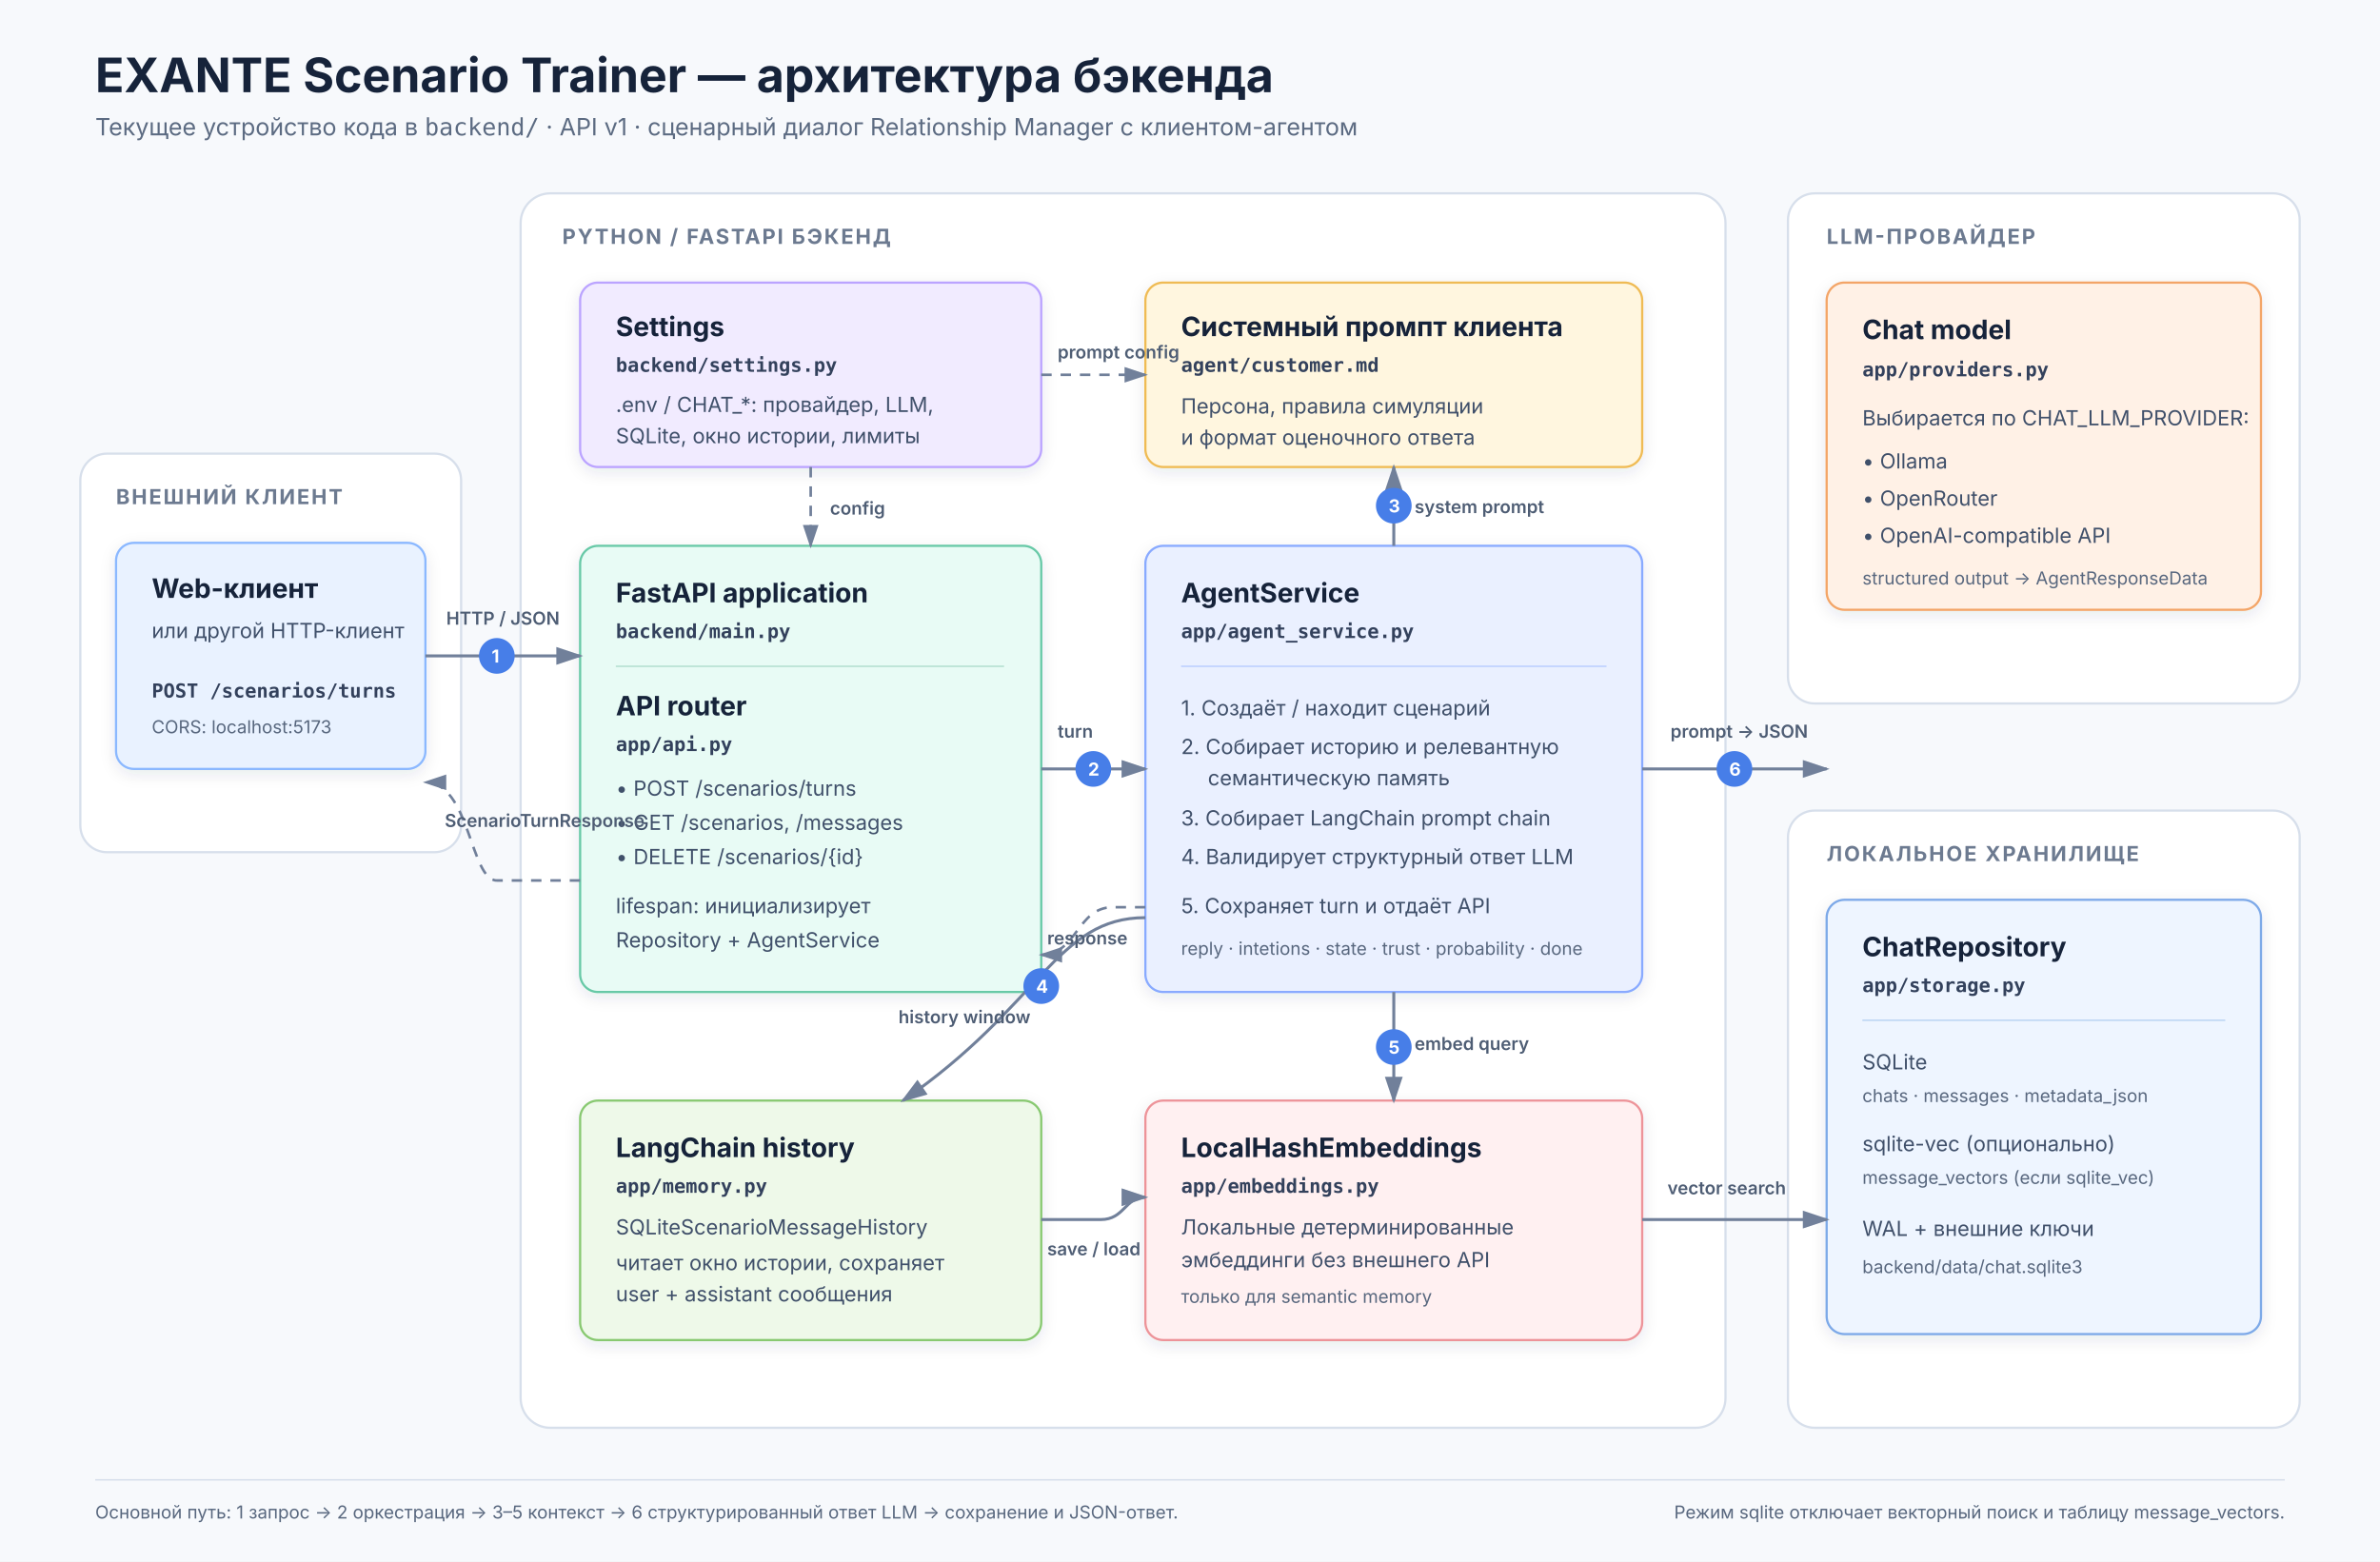
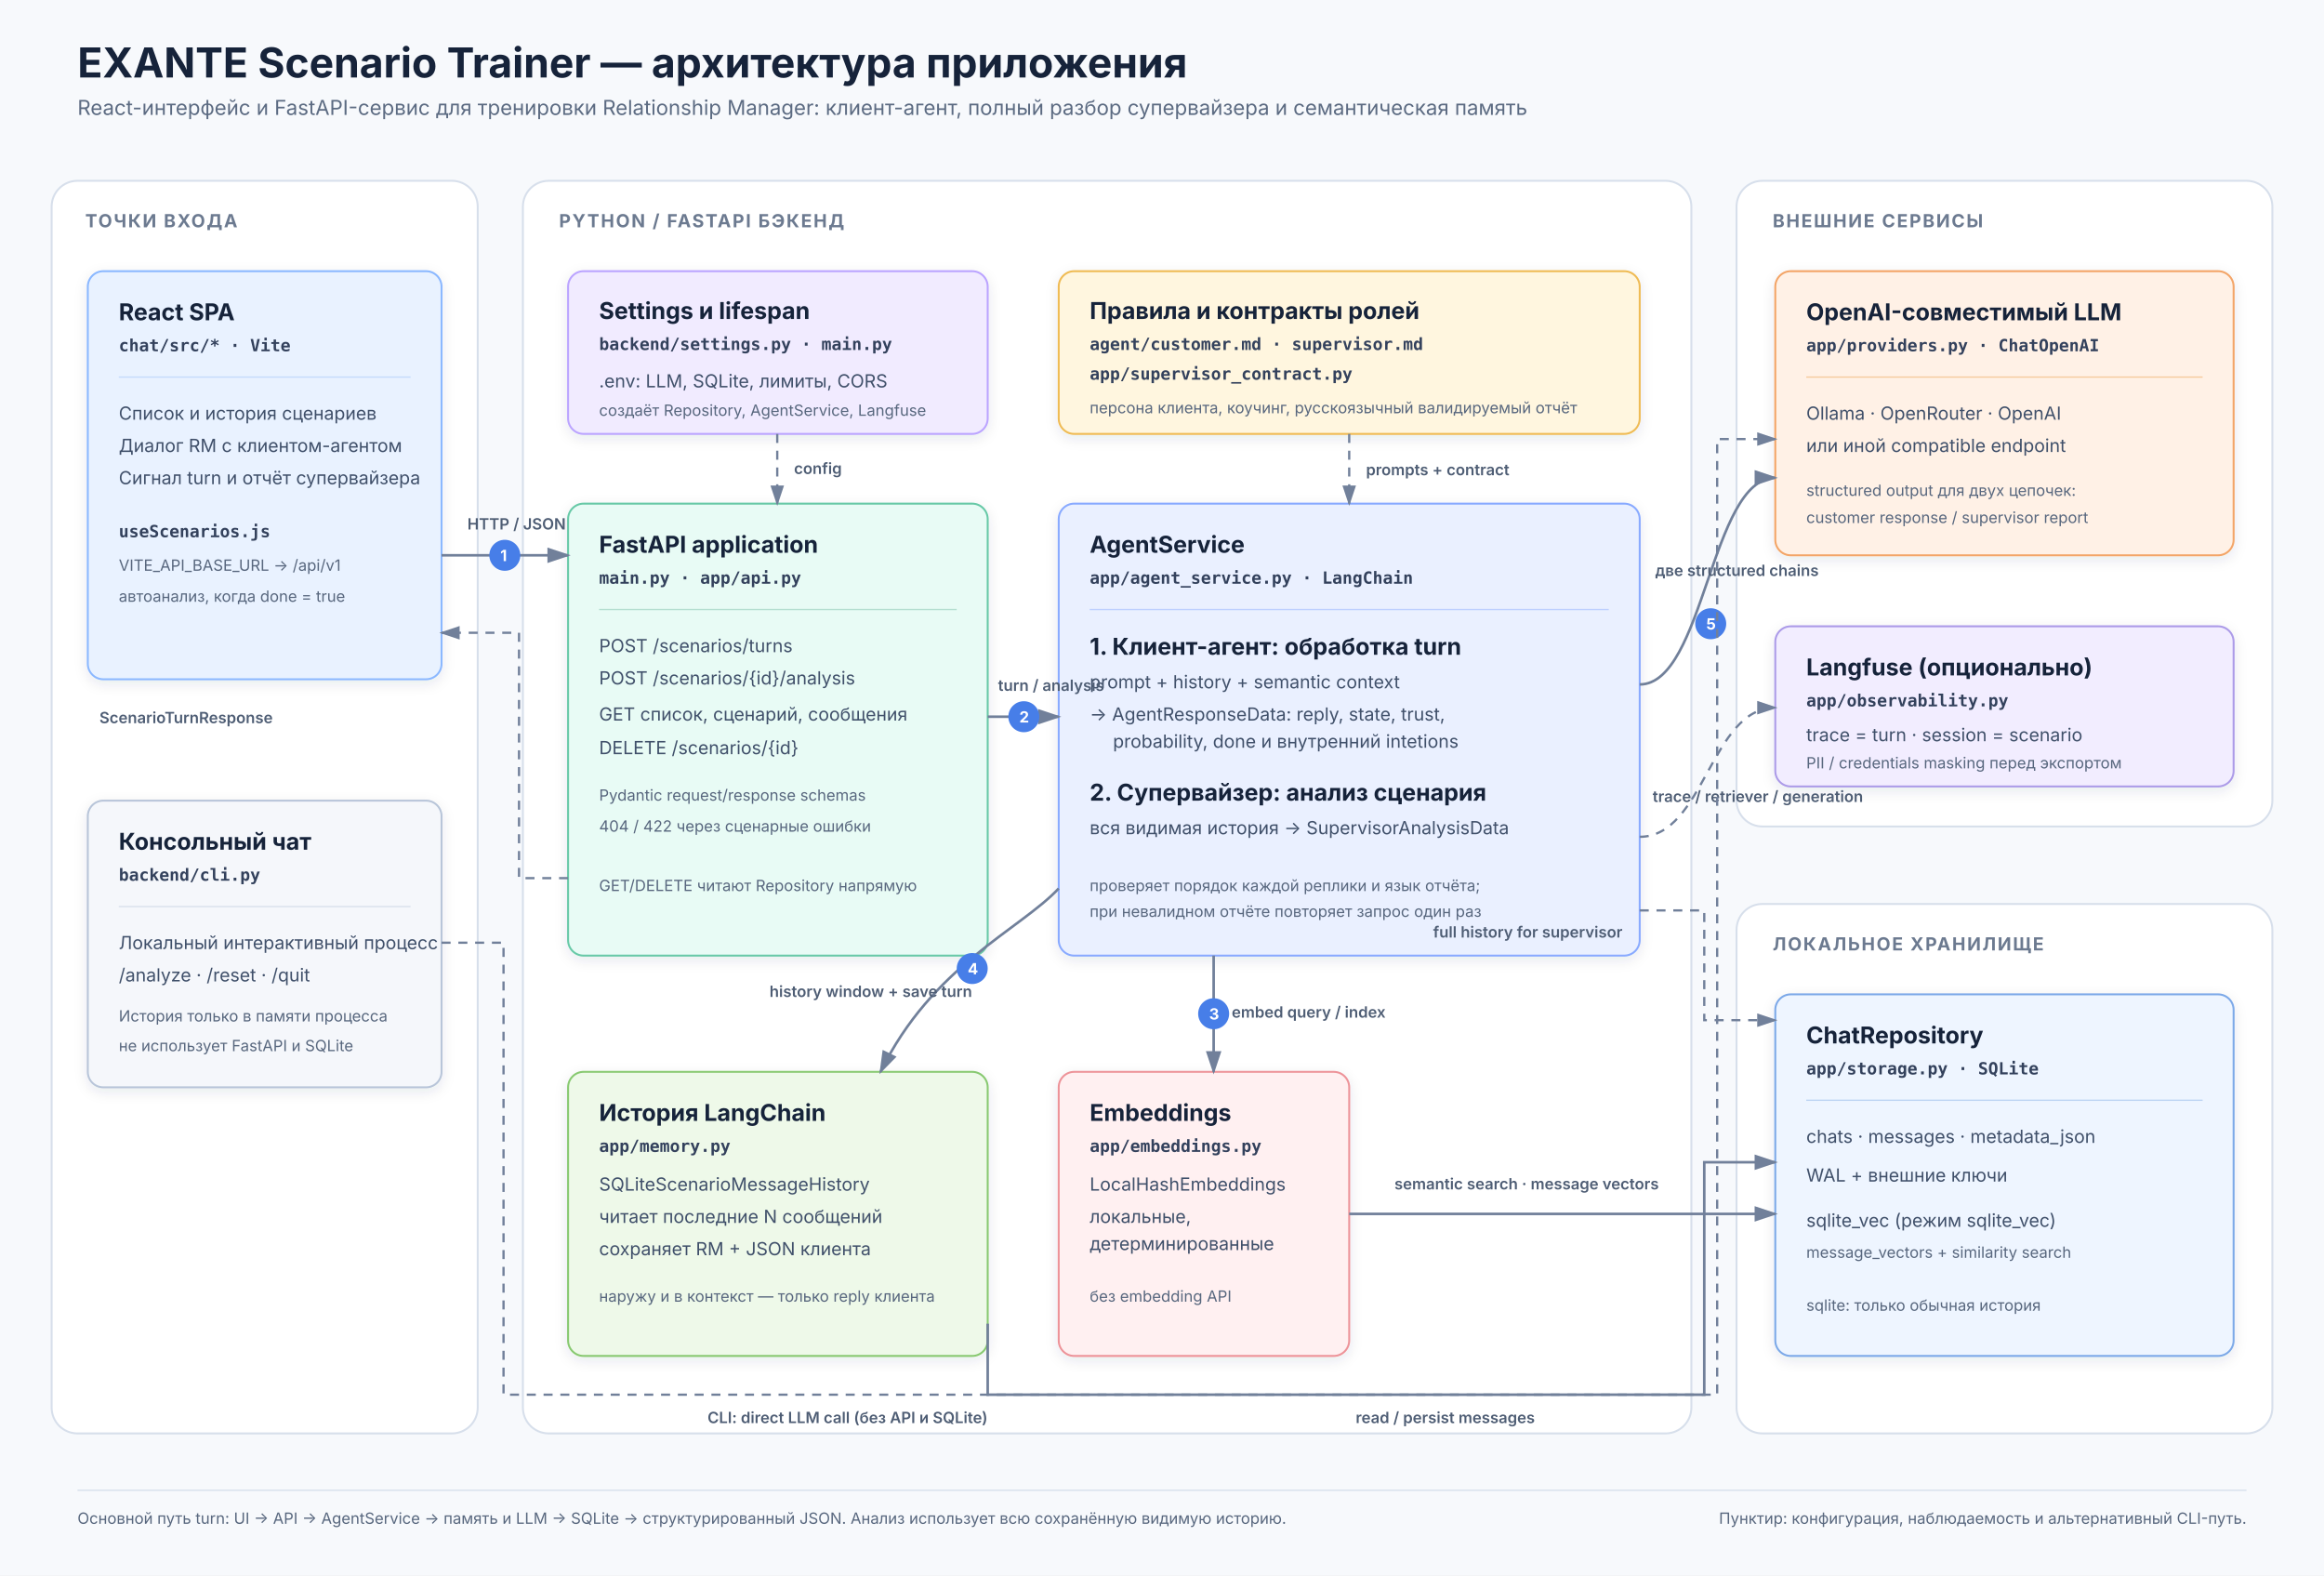
- <svg xmlns="http://www.w3.org/2000/svg" width="1600" height="1050" viewBox="0 0 1600 1050" role="img" aria-labelledby="title desc">
+ <svg xmlns="http://www.w3.org/2000/svg" width="1800" height="1220" viewBox="0 0 1800 1220" role="img" aria-labelledby="title desc">
  <style>
    :root { color-scheme: light; }
    .bg { fill: #f7f9fc; }
    .title { font: 700 32px Inter, Arial, sans-serif; fill: #16233a; }
    .subtitle { font: 400 16px Inter, Arial, sans-serif; fill: #5c6b82; }
    .group { fill: #ffffff; stroke: #d7dfeb; stroke-width: 1.5; }
    .group-label { font: 700 14px Inter, Arial, sans-serif; fill: #6c7a90; letter-spacing: 1.2px; }
    .node { stroke-width: 1.5; }
    .node-title { font: 700 18px Inter, Arial, sans-serif; fill: #16233a; }
    .node-text { font: 400 14px Inter, Arial, sans-serif; fill: #40506a; }
    .node-code { font: 600 13px ui-monospace, SFMono-Regular, Menlo, Consolas, monospace; fill: #33415c; }
    .small { font: 400 12px Inter, Arial, sans-serif; fill: #58677e; }
    .edge { fill: none; stroke: #71809a; stroke-width: 2; marker-end: url(#arrow); }
    .edge-dashed { fill: none; stroke: #71809a; stroke-width: 1.75; stroke-dasharray: 7 6; marker-end: url(#arrow); }
    .edge-label { font: 600 12px Inter, Arial, sans-serif; fill: #4e5d74; }
-     .num { font: 700 12px Inter, Arial, sans-serif; fill: #ffffff; }
+     .badge { font: 700 12px Inter, Arial, sans-serif; fill: #ffffff; }
  </style>
  <defs>
    <filter id="shadow" x="-15%" y="-15%" width="130%" height="140%">
      <feDropShadow dx="0" dy="3" stdDeviation="5" flood-color="#253858" flood-opacity="0.10" />
    </filter>
    <marker id="arrow" markerWidth="10" markerHeight="10" refX="8" refY="3" orient="auto" markerUnits="strokeWidth">
      <path d="M0,0 L0,6 L9,3 z" fill="#71809a" />
    </marker>
  </defs>
-   <rect class="bg" width="1600" height="1050" />
-   <text class="title" x="64" y="62">EXANTE Scenario Trainer — архитектура бэкенда</text>
-   <text class="subtitle" x="64" y="91">Текущее устройство кода в <tspan font-family="ui-monospace, monospace">backend/</tspan> · API v1 · сценарный диалог Relationship Manager с клиентом-агентом</text>
-   <rect class="group" x="54" y="305" width="256" height="268" rx="18" />
-   <text class="group-label" x="78" y="339">ВНЕШНИЙ КЛИЕНТ</text>
-   <rect x="78" y="365" width="208" height="152" rx="12" fill="#e9f2ff" stroke="#8bb8ff" class="node" filter="url(#shadow)" />
-   <text class="node-title" x="102" y="402">Web-клиент</text>
-   <text class="node-text" x="102" y="429">или другой HTTP-клиент</text>
-   <text class="node-code" x="102" y="469">POST /scenarios/turns</text>
-   <text class="small" x="102" y="493">CORS: localhost:5173</text>
-   <rect class="group" x="350" y="130" width="810" height="830" rx="20" />
-   <text class="group-label" x="378" y="164">PYTHON / FASTAPI БЭКЕНД</text>
-   <rect x="390" y="190" width="310" height="124" rx="12" fill="#f1ebff" stroke="#bba4ff" class="node" filter="url(#shadow)" />
-   <text class="node-title" x="414" y="226">Settings</text>
-   <text class="node-code" x="414" y="250">backend/settings.py</text>
-   <text class="node-text" x="414" y="277">.env / CHAT_*: провайдер, LLM,</text>
-   <text class="node-text" x="414" y="298">SQLite, окно истории, лимиты</text>
-   <rect x="390" y="367" width="310" height="300" rx="12" fill="#e8fbf5" stroke="#67c9a7" class="node" filter="url(#shadow)" />
-   <text class="node-title" x="414" y="405">FastAPI application</text>
-   <text class="node-code" x="414" y="429">backend/main.py</text>
-   <line x1="414" y1="448" x2="675" y2="448" stroke="#b4dfd0" />
-   <text class="node-title" x="414" y="481">API router</text>
-   <text class="node-code" x="414" y="505">app/api.py</text>
-   <text class="node-text" x="414" y="535">• POST /scenarios/turns</text>
-   <text class="node-text" x="414" y="558">• GET /scenarios, /messages</text>
-   <text class="node-text" x="414" y="581">• DELETE /scenarios/{id}</text>
-   <text class="node-text" x="414" y="614">lifespan: инициализирует</text>
-   <text class="node-text" x="414" y="637">Repository + AgentService</text>
-   <rect x="770" y="190" width="334" height="124" rx="12" fill="#fff6df" stroke="#efbb54" class="node" filter="url(#shadow)" />
-   <text class="node-title" x="794" y="226">Системный промпт клиента</text>
-   <text class="node-code" x="794" y="250">agent/customer.md</text>
-   <text class="node-text" x="794" y="278">Персона, правила симуляции</text>
-   <text class="node-text" x="794" y="299">и формат оценочного ответа</text>
-   <rect x="770" y="367" width="334" height="300" rx="12" fill="#eaf0ff" stroke="#89aaff" class="node" filter="url(#shadow)" />
-   <text class="node-title" x="794" y="405">AgentService</text>
-   <text class="node-code" x="794" y="429">app/agent_service.py</text>
-   <line x1="794" y1="448" x2="1080" y2="448" stroke="#bdcfff" />
-   <text class="node-text" x="794" y="481">1. Создаёт / находит сценарий</text>
-   <text class="node-text" x="794" y="507">2. Собирает историю и релевантную</text>
-   <text class="node-text" x="812" y="528">семантическую память</text>
-   <text class="node-text" x="794" y="555">3. Собирает LangChain prompt chain</text>
-   <text class="node-text" x="794" y="581">4. Валидирует структурный ответ LLM</text>
-   <text class="node-text" x="794" y="614">5. Сохраняет turn и отдаёт API</text>
-   <text class="small" x="794" y="642">reply · intetions · state · trust · probability · done</text>
-   <rect x="390" y="740" width="310" height="161" rx="12" fill="#eef9e9" stroke="#88c971" class="node" filter="url(#shadow)" />
-   <text class="node-title" x="414" y="778">LangChain history</text>
-   <text class="node-code" x="414" y="802">app/memory.py</text>
-   <text class="node-text" x="414" y="830">SQLiteScenarioMessageHistory</text>
-   <text class="node-text" x="414" y="854">читает окно истории, сохраняет</text>
-   <text class="node-text" x="414" y="875">user + assistant сообщения</text>
-   <rect x="770" y="740" width="334" height="161" rx="12" fill="#fff0f1" stroke="#ed9399" class="node" filter="url(#shadow)" />
-   <text class="node-title" x="794" y="778">LocalHashEmbeddings</text>
-   <text class="node-code" x="794" y="802">app/embeddings.py</text>
-   <text class="node-text" x="794" y="830">Локальные детерминированные</text>
-   <text class="node-text" x="794" y="852">эмбеддинги без внешнего API</text>
-   <text class="small" x="794" y="876">только для semantic memory</text>
-   <rect class="group" x="1202" y="130" width="344" height="343" rx="18" />
-   <text class="group-label" x="1228" y="164">LLM-ПРОВАЙДЕР</text>
-   <rect x="1228" y="190" width="292" height="220" rx="12" fill="#fff1e6" stroke="#f3a567" class="node" filter="url(#shadow)" />
-   <text class="node-title" x="1252" y="228">Chat model</text>
-   <text class="node-code" x="1252" y="253">app/providers.py</text>
-   <text class="node-text" x="1252" y="286">Выбирается по CHAT_LLM_PROVIDER:</text>
-   <text class="node-text" x="1252" y="315">• Ollama</text>
-   <text class="node-text" x="1252" y="340">• OpenRouter</text>
-   <text class="node-text" x="1252" y="365">• OpenAI-compatible API</text>
-   <text class="small" x="1252" y="393">structured output → AgentResponseData</text>
-   <rect class="group" x="1202" y="545" width="344" height="415" rx="18" />
-   <text class="group-label" x="1228" y="579">ЛОКАЛЬНОЕ ХРАНИЛИЩЕ</text>
-   <rect x="1228" y="605" width="292" height="292" rx="12" fill="#eef5ff" stroke="#7da9e8" class="node" filter="url(#shadow)" />
-   <text class="node-title" x="1252" y="643">ChatRepository</text>
-   <text class="node-code" x="1252" y="667">app/storage.py</text>
-   <line x1="1252" y1="686" x2="1496" y2="686" stroke="#bcd4f3" />
-   <text class="node-text" x="1252" y="719">SQLite</text>
-   <text class="small" x="1252" y="741">chats · messages · metadata_json</text>
-   <text class="node-text" x="1252" y="774">sqlite-vec (опционально)</text>
-   <text class="small" x="1252" y="796">message_vectors (если sqlite_vec)</text>
-   <text class="node-text" x="1252" y="831">WAL + внешние ключи</text>
-   <text class="small" x="1252" y="856">backend/data/chat.sqlite3</text>
-   <path class="edge" d="M286 441 H390" />
-   <circle cx="334" cy="441" r="12" fill="#477ee8" />
-   <text class="num" x="330.5" y="445.5">1</text>
-   <text class="edge-label" x="300" y="420">HTTP / JSON</text>
-   <path class="edge-dashed" d="M545 314 V367" />
-   <text class="edge-label" x="558" y="346">config</text>
-   <path class="edge-dashed" d="M700 252 H770" />
-   <text class="edge-label" x="711" y="241">prompt config</text>
-   <path class="edge" d="M700 517 H770" />
-   <circle cx="735" cy="517" r="12" fill="#477ee8" />
-   <text class="num" x="731.5" y="521.5">2</text>
-   <text class="edge-label" x="711" y="496">turn</text>
-   <path class="edge" d="M937 367 V314" />
-   <circle cx="937" cy="340" r="12" fill="#477ee8" />
-   <text class="num" x="933.5" y="344.5">3</text>
-   <text class="edge-label" x="951" y="345">system prompt</text>
-   <path class="edge" d="M770 617 C710 617, 700 676, 607 740" />
-   <circle cx="700" cy="663" r="12" fill="#477ee8" />
-   <text class="num" x="696.5" y="667.5">4</text>
-   <text class="edge-label" x="604" y="688">history window</text>
-   <path class="edge" d="M937 667 V740" />
-   <circle cx="937" cy="704" r="12" fill="#477ee8" />
-   <text class="num" x="933.5" y="708.5">5</text>
-   <text class="edge-label" x="951" y="706">embed query</text>
-   <path class="edge" d="M1104 820 H1228" />
-   <path class="edge" d="M700 820 H740 C756 820, 756 805, 770 805" />
-   <text class="edge-label" x="1121" y="803">vector search</text>
-   <text class="edge-label" x="704" y="844">save / load</text>
-   <path class="edge" d="M1104 517 H1228" />
-   <circle cx="1166" cy="517" r="12" fill="#477ee8" />
-   <text class="num" x="1162.5" y="521.5">6</text>
-   <text class="edge-label" x="1123" y="496">prompt → JSON</text>
-   <path class="edge-dashed" d="M770 610 H748 C724 610, 724 642, 700 642" />
-   <text class="edge-label" x="704" y="635">response</text>
-   <path class="edge-dashed" d="M390 592 H334 C316 592, 316 526, 286 526" />
-   <text class="edge-label" x="299" y="556">ScenarioTurnResponse</text>
-   <line x1="64" y1="995" x2="1536" y2="995" stroke="#d7dfeb" />
-   <text class="small" x="64" y="1021">Основной путь: 1 запрос → 2 оркестрация → 3–5 контекст → 6 структурированный ответ LLM → сохранение и JSON-ответ.</text>
-   <text class="small" x="1536" y="1021" text-anchor="end">Режим sqlite отключает векторный поиск и таблицу message_vectors.</text>
+   <rect class="bg" width="1800" height="1220" />
+   <text class="title" x="60" y="60">EXANTE Scenario Trainer — архитектура приложения</text>
+   <text class="subtitle" x="60" y="89">React-интерфейс и FastAPI-сервис для тренировки Relationship Manager: клиент-агент, полный разбор супервайзера и семантическая память</text>
+   <rect class="group" x="40" y="140" width="330" height="970" rx="20" />
+   <text class="group-label" x="66" y="176">ТОЧКИ ВХОДА</text>
+   <rect x="68" y="210" width="274" height="316" rx="12" fill="#e9f2ff" stroke="#8bb8ff" class="node" filter="url(#shadow)" />
+   <text class="node-title" x="92" y="248">React SPA</text>
+   <text class="node-code" x="92" y="272">chat/src/* · Vite</text>
+   <line x1="92" y1="292" x2="318" y2="292" stroke="#c3dafb" />
+   <text class="node-text" x="92" y="325">Список и история сценариев</text>
+   <text class="node-text" x="92" y="350">Диалог RM с клиентом-агентом</text>
+   <text class="node-text" x="92" y="375">Сигнал turn и отчёт супервайзера</text>
+   <text class="node-code" x="92" y="416">useScenarios.js</text>
+   <text class="small" x="92" y="442">VITE_API_BASE_URL → /api/v1</text>
+   <text class="small" x="92" y="466">автоанализ, когда done = true</text>
+   <rect x="68" y="620" width="274" height="222" rx="12" fill="#f5f7fb" stroke="#b8c5d9" class="node" filter="url(#shadow)" />
+   <text class="node-title" x="92" y="658">Консольный чат</text>
+   <text class="node-code" x="92" y="682">backend/cli.py</text>
+   <line x1="92" y1="702" x2="318" y2="702" stroke="#d8e0eb" />
+   <text class="node-text" x="92" y="735">Локальный интерактивный процесс</text>
+   <text class="node-text" x="92" y="760">/analyze · /reset · /quit</text>
+   <text class="small" x="92" y="791">История только в памяти процесса</text>
+   <text class="small" x="92" y="814">не использует FastAPI и SQLite</text>
+   <rect class="group" x="405" y="140" width="905" height="970" rx="20" />
+   <text class="group-label" x="433" y="176">PYTHON / FASTAPI БЭКЕНД</text>
+   <rect x="440" y="210" width="325" height="126" rx="12" fill="#f1ebff" stroke="#bba4ff" class="node" filter="url(#shadow)" />
+   <text class="node-title" x="464" y="247">Settings и lifespan</text>
+   <text class="node-code" x="464" y="271">backend/settings.py · main.py</text>
+   <text class="node-text" x="464" y="300">.env: LLM, SQLite, лимиты, CORS</text>
+   <text class="small" x="464" y="322">создаёт Repository, AgentService, Langfuse</text>
+   <rect x="820" y="210" width="450" height="126" rx="12" fill="#fff6df" stroke="#efbb54" class="node" filter="url(#shadow)" />
+   <text class="node-title" x="844" y="247">Правила и контракты ролей</text>
+   <text class="node-code" x="844" y="271">agent/customer.md · supervisor.md</text>
+   <text class="node-code" x="844" y="294">app/supervisor_contract.py</text>
+   <text class="small" x="844" y="320">персона клиента, коучинг, русскоязычный валидируемый отчёт</text>
+   <rect x="440" y="390" width="325" height="350" rx="12" fill="#e8fbf5" stroke="#67c9a7" class="node" filter="url(#shadow)" />
+   <text class="node-title" x="464" y="428">FastAPI application</text>
+   <text class="node-code" x="464" y="452">main.py · app/api.py</text>
+   <line x1="464" y1="472" x2="741" y2="472" stroke="#b4dfd0" />
+   <text class="node-text" x="464" y="505">POST /scenarios/turns</text>
+   <text class="node-text" x="464" y="530">POST /scenarios/{id}/analysis</text>
+   <text class="node-text" x="464" y="558">GET список, сценарий, сообщения</text>
+   <text class="node-text" x="464" y="584">DELETE /scenarios/{id}</text>
+   <text class="small" x="464" y="620">Pydantic request/response schemas</text>
+   <text class="small" x="464" y="644">404 / 422 через сценарные ошибки</text>
+   <text class="small" x="464" y="690">GET/DELETE читают Repository напрямую</text>
+   <rect x="820" y="390" width="450" height="350" rx="12" fill="#eaf0ff" stroke="#89aaff" class="node" filter="url(#shadow)" />
+   <text class="node-title" x="844" y="428">AgentService</text>
+   <text class="node-code" x="844" y="452">app/agent_service.py · LangChain</text>
+   <line x1="844" y1="472" x2="1246" y2="472" stroke="#bdcfff" />
+   <text class="node-title" x="844" y="507">1. Клиент-агент: обработка turn</text>
+   <text class="node-text" x="844" y="533">prompt + history + semantic context</text>
+   <text class="node-text" x="844" y="558">→ AgentResponseData: reply, state, trust,</text>
+   <text class="node-text" x="862" y="579">probability, done и внутренний intetions</text>
+   <text class="node-title" x="844" y="620">2. Супервайзер: анализ сценария</text>
+   <text class="node-text" x="844" y="646">вся видимая история → SupervisorAnalysisData</text>
+   <text class="small" x="844" y="690">проверяет порядок каждой реплики и язык отчёта;</text>
+   <text class="small" x="844" y="710">при невалидном отчёте повторяет запрос один раз</text>
+   <rect x="440" y="830" width="325" height="220" rx="12" fill="#eef9e9" stroke="#88c971" class="node" filter="url(#shadow)" />
+   <text class="node-title" x="464" y="868">История LangChain</text>
+   <text class="node-code" x="464" y="892">app/memory.py</text>
+   <text class="node-text" x="464" y="922">SQLiteScenarioMessageHistory</text>
+   <text class="node-text" x="464" y="947">читает последние N сообщений</text>
+   <text class="node-text" x="464" y="972">сохраняет RM + JSON клиента</text>
+   <text class="small" x="464" y="1008">наружу и в контекст — только reply клиента</text>
+   <rect x="820" y="830" width="225" height="220" rx="12" fill="#fff0f1" stroke="#ed9399" class="node" filter="url(#shadow)" />
+   <text class="node-title" x="844" y="868">Embeddings</text>
+   <text class="node-code" x="844" y="892">app/embeddings.py</text>
+   <text class="node-text" x="844" y="922">LocalHashEmbeddings</text>
+   <text class="node-text" x="844" y="947">локальные,</text>
+   <text class="node-text" x="844" y="968">детерминированные</text>
+   <text class="small" x="844" y="1008">без embedding API</text>
+   <rect class="group" x="1345" y="140" width="415" height="500" rx="20" />
+   <text class="group-label" x="1373" y="176">ВНЕШНИЕ СЕРВИСЫ</text>
+   <rect x="1375" y="210" width="355" height="220" rx="12" fill="#fff1e6" stroke="#f3a567" class="node" filter="url(#shadow)" />
+   <text class="node-title" x="1399" y="248">OpenAI-совместимый LLM</text>
+   <text class="node-code" x="1399" y="272">app/providers.py · ChatOpenAI</text>
+   <line x1="1399" y1="292" x2="1706" y2="292" stroke="#f5ca9d" />
+   <text class="node-text" x="1399" y="325">Ollama · OpenRouter · OpenAI</text>
+   <text class="node-text" x="1399" y="350">или иной compatible endpoint</text>
+   <text class="small" x="1399" y="384">structured output для двух цепочек:</text>
+   <text class="small" x="1399" y="405">customer response / supervisor report</text>
+   <rect x="1375" y="485" width="355" height="124" rx="12" fill="#f2edff" stroke="#ac9be8" class="node" filter="url(#shadow)" />
+   <text class="node-title" x="1399" y="523">Langfuse (опционально)</text>
+   <text class="node-code" x="1399" y="547">app/observability.py</text>
+   <text class="node-text" x="1399" y="574">trace = turn · session = scenario</text>
+   <text class="small" x="1399" y="595">PII / credentials masking перед экспортом</text>
+   <rect class="group" x="1345" y="700" width="415" height="410" rx="20" />
+   <text class="group-label" x="1373" y="736">ЛОКАЛЬНОЕ ХРАНИЛИЩЕ</text>
+   <rect x="1375" y="770" width="355" height="280" rx="12" fill="#eef5ff" stroke="#7da9e8" class="node" filter="url(#shadow)" />
+   <text class="node-title" x="1399" y="808">ChatRepository</text>
+   <text class="node-code" x="1399" y="832">app/storage.py · SQLite</text>
+   <line x1="1399" y1="852" x2="1706" y2="852" stroke="#bcd4f3" />
+   <text class="node-text" x="1399" y="885">chats · messages · metadata_json</text>
+   <text class="node-text" x="1399" y="915">WAL + внешние ключи</text>
+   <text class="node-text" x="1399" y="950">sqlite_vec (режим sqlite_vec)</text>
+   <text class="small" x="1399" y="974">message_vectors + similarity search</text>
+   <text class="small" x="1399" y="1015">sqlite: только обычная история</text>
+   <path class="edge" d="M342 430 H440" />
+   <circle cx="391" cy="430" r="12" fill="#477ee8" />
+   <text class="badge" x="387.5" y="434.5">1</text>
+   <text class="edge-label" x="362" y="410">HTTP / JSON</text>
+   <path class="edge-dashed" d="M602 336 V390" />
+   <text class="edge-label" x="615" y="367">config</text>
+   <path class="edge" d="M765 555 H820" />
+   <circle cx="793" cy="555" r="12" fill="#477ee8" />
+   <text class="badge" x="789.5" y="559.5">2</text>
+   <text class="edge-label" x="773" y="535">turn / analysis</text>
+   <path class="edge-dashed" d="M1045 336 V390" />
+   <text class="edge-label" x="1058" y="368">prompts + contract</text>
+   <path class="edge" d="M940 740 V830" />
+   <circle cx="940" cy="785" r="12" fill="#477ee8" />
+   <text class="badge" x="936.5" y="789.5">3</text>
+   <text class="edge-label" x="954" y="788">embed query / index</text>
+   <path class="edge" d="M820 688 C790 720, 722 748, 682 830" />
+   <circle cx="753" cy="750" r="12" fill="#477ee8" />
+   <text class="badge" x="749.5" y="754.5">4</text>
+   <text class="edge-label" x="596" y="772">history window + save turn</text>
+   <path class="edge" d="M1270 530 C1320 530, 1325 370, 1375 370" />
+   <circle cx="1325" cy="483" r="12" fill="#477ee8" />
+   <text class="badge" x="1321.5" y="487.5">5</text>
+   <text class="edge-label" x="1282" y="446">две structured chains</text>
+   <path class="edge-dashed" d="M1270 648 C1320 648, 1325 548, 1375 548" />
+   <text class="edge-label" x="1280" y="621">trace / retriever / generation</text>
+   <path class="edge" d="M1045 940 H1375" />
+   <text class="edge-label" x="1080" y="921">semantic search · message vectors</text>
+   <path class="edge" d="M765 1025 V1080 H1320 V900 H1375" />
+   <text class="edge-label" x="1050" y="1102">read / persist messages</text>
+   <path class="edge-dashed" d="M1270 705 H1320 V790 H1375" />
+   <text class="edge-label" x="1110" y="726">full history for supervisor</text>
+   <path class="edge-dashed" d="M342 730 H390 V1080 H1330 V340 H1375" />
+   <text class="edge-label" x="548" y="1102">CLI: direct LLM call (без API и SQLite)</text>
+   <path class="edge-dashed" d="M440 680 H402 V490 H342" />
+   <text class="edge-label" x="77" y="560">ScenarioTurnResponse</text>
+   <line x1="60" y1="1154" x2="1740" y2="1154" stroke="#d7dfeb" />
+   <text class="small" x="60" y="1180">Основной путь turn: UI → API → AgentService → память и LLM → SQLite → структурированный JSON. Анализ использует всю сохранённую видимую историю.</text>
+   <text class="small" x="1740" y="1180" text-anchor="end">Пунктир: конфигурация, наблюдаемость и альтернативный CLI-путь.</text>
</svg>
